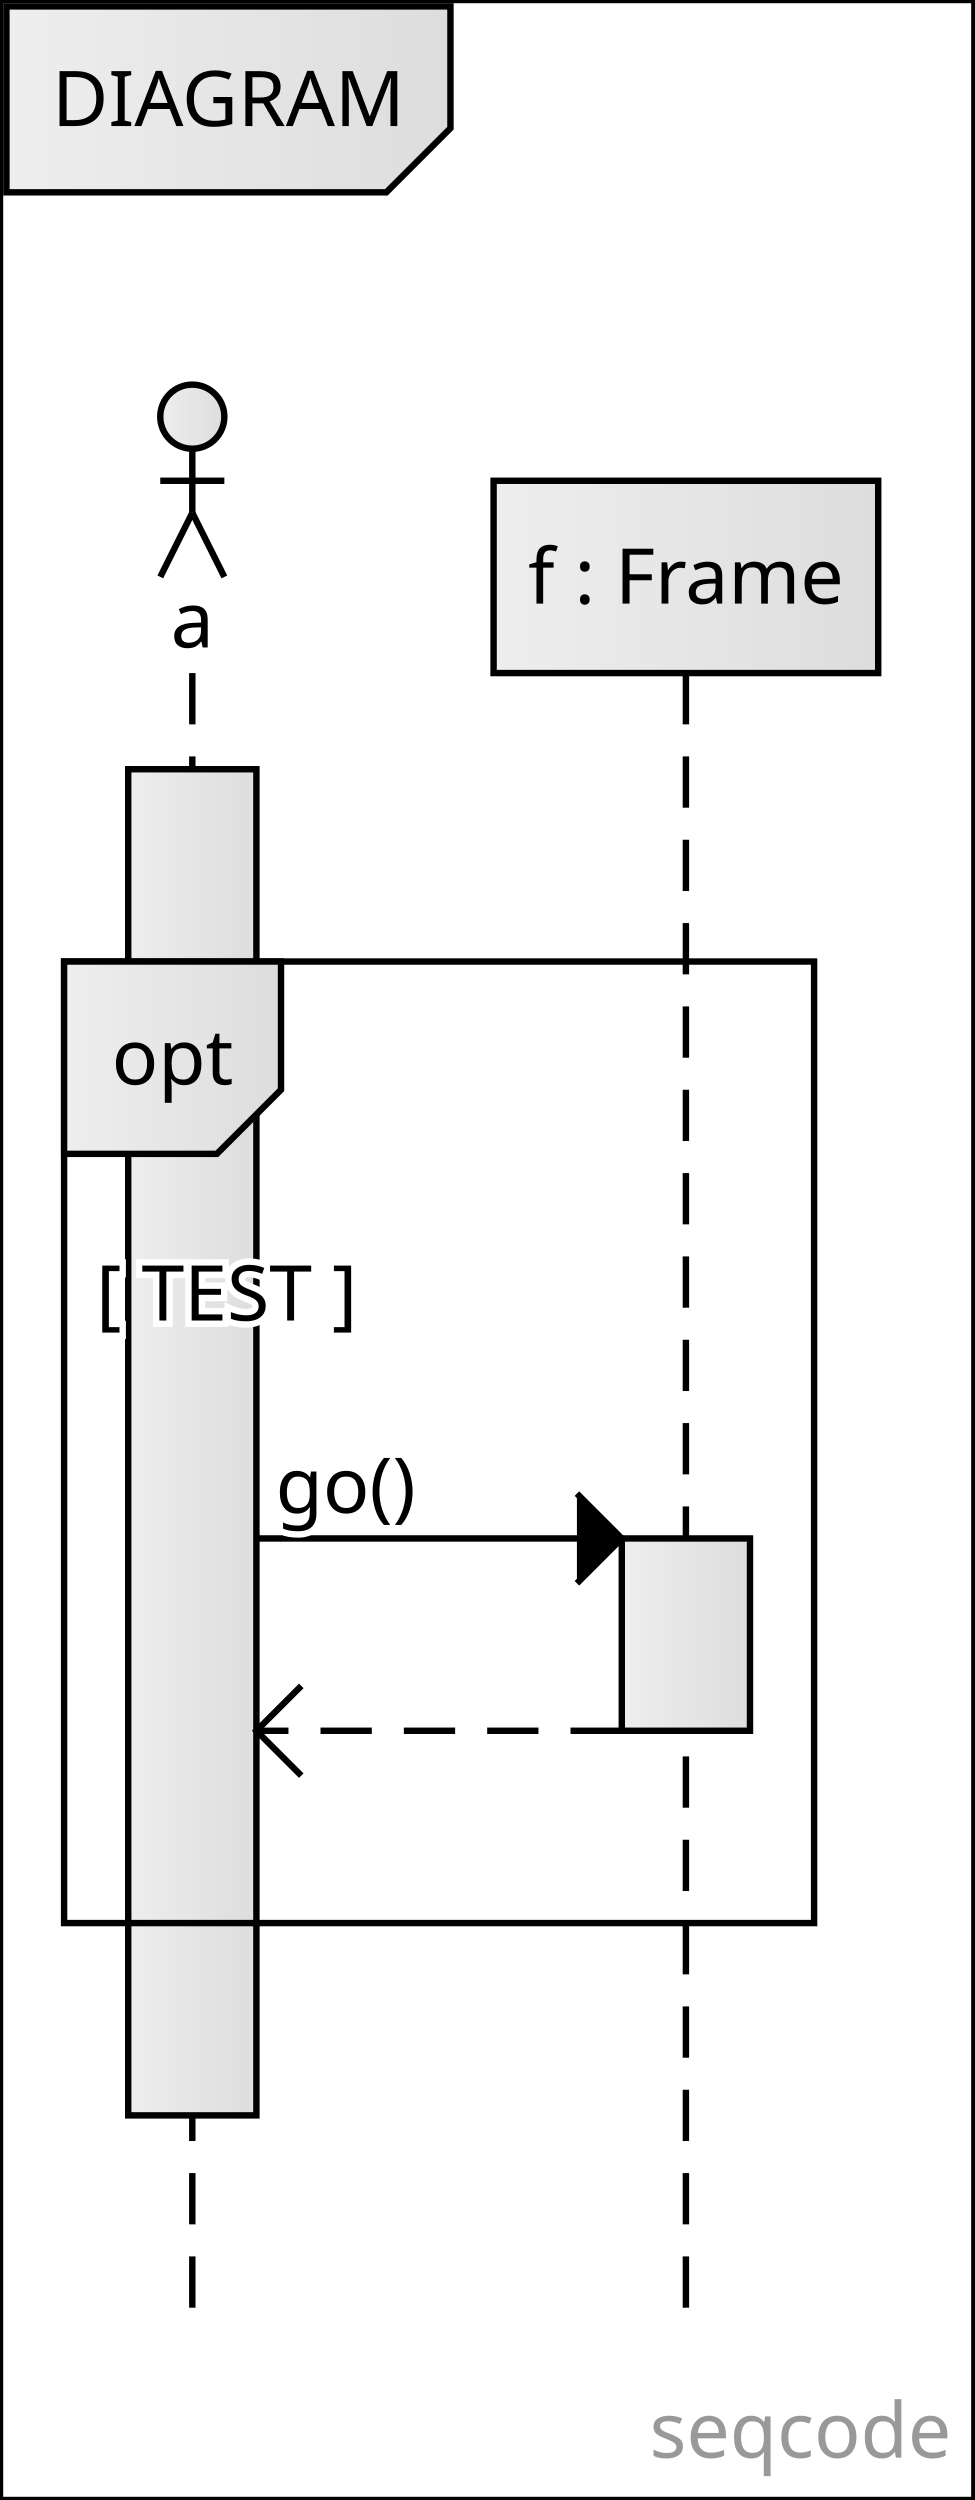
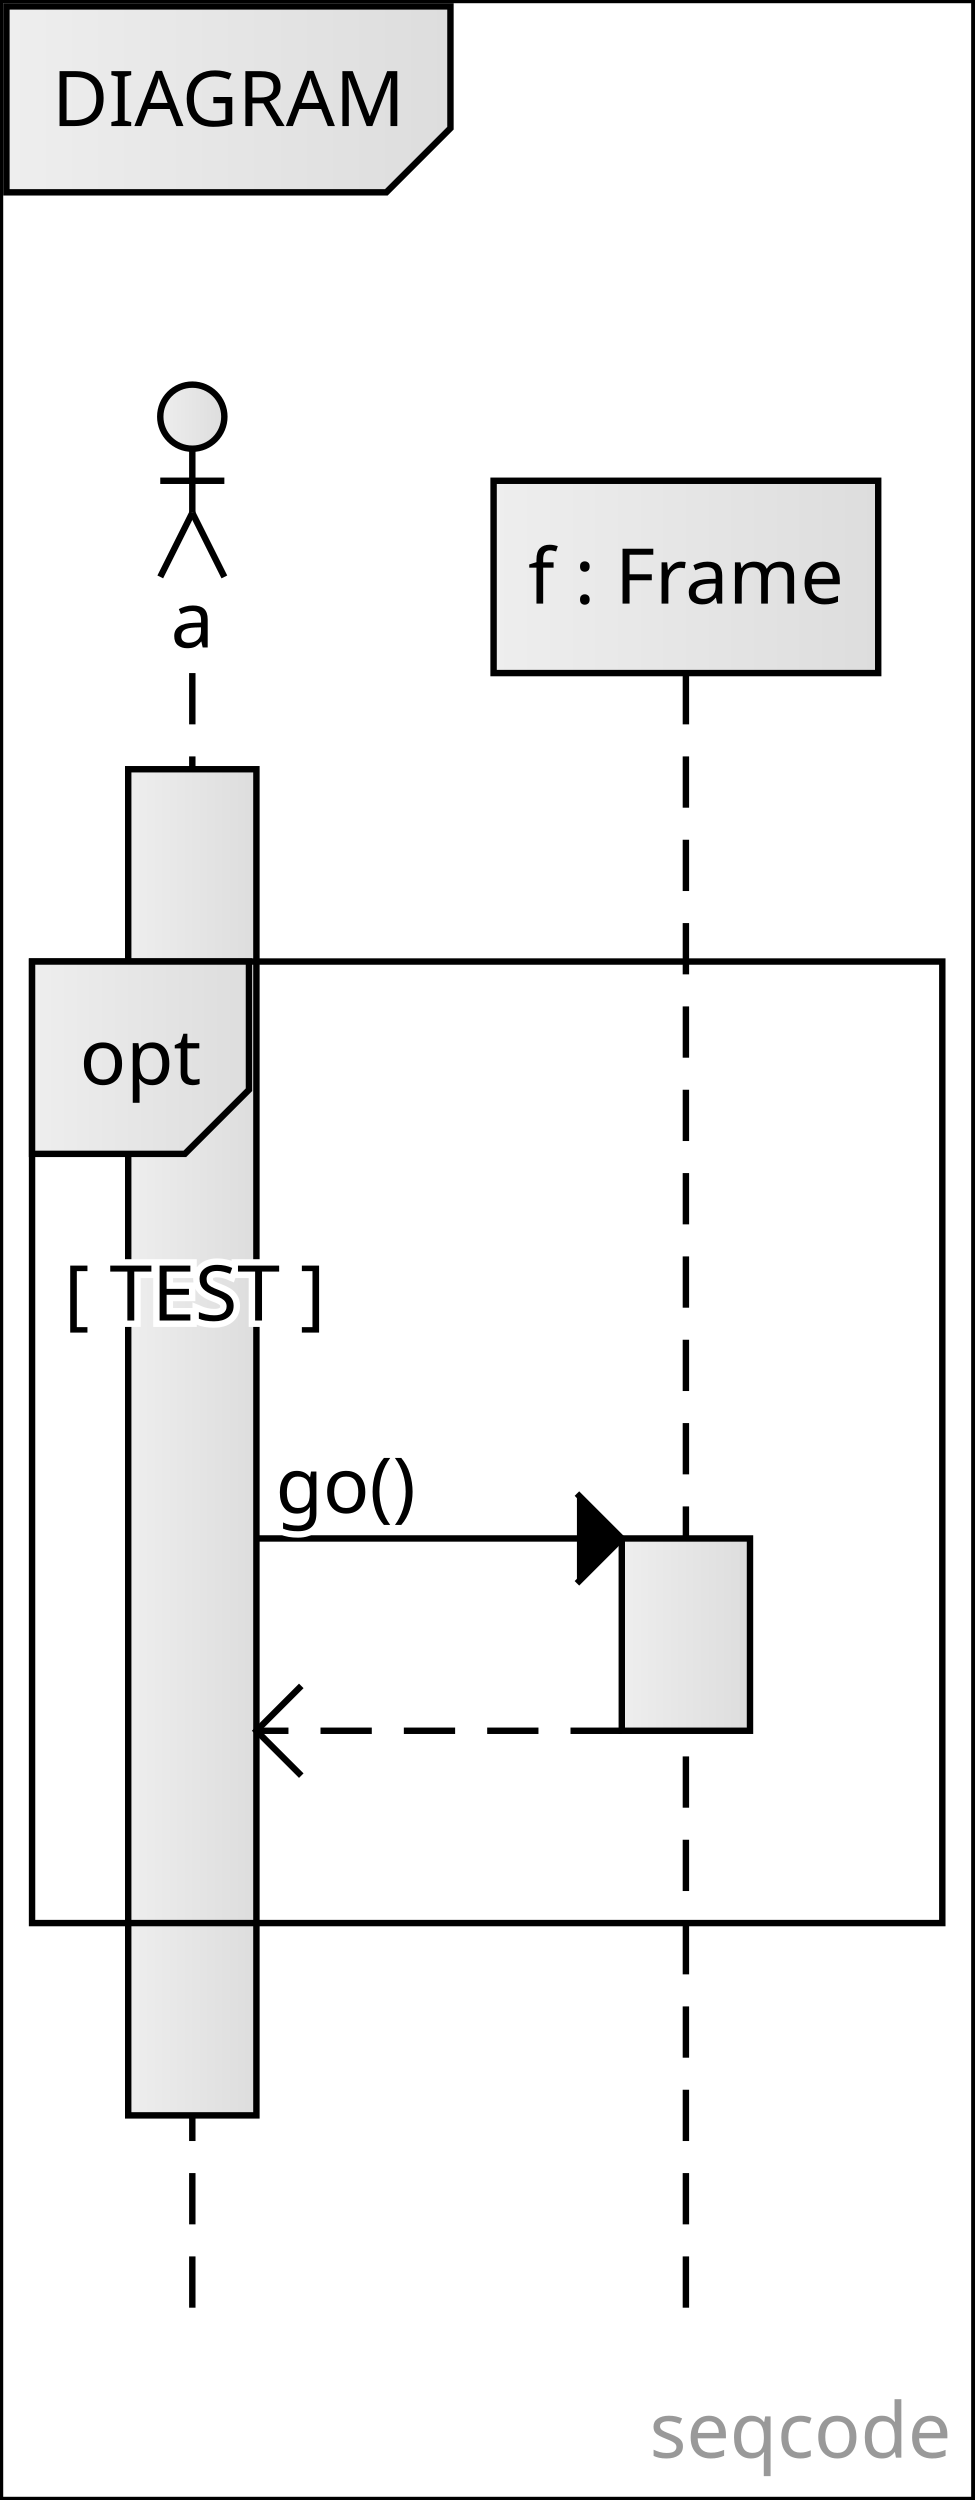
<svg xmlns="http://www.w3.org/2000/svg" version="1.1" width="152" height="390" viewBox="0 0 152 390">
  <rect width="150" height="388" x="1" y="1" fill="transparent" stroke-width="1" stroke="black" />
  <defs>
    <linearGradient id="SvgjsLinearGradient1002">
      <stop stop-color="#eeeeee" offset="0" />
      <stop stop-color="#dddddd" offset="1" />
    </linearGradient>
    <linearGradient x1="0" y1="0" x2="1" y2="1">
      <stop stop-color="#fffda1" offset="0" />
      <stop stop-color="#ffeb5b" offset="1" />
    </linearGradient>
    <text id="seqcode">frame(DIAGRAM) {
  a: actor
  f: Frame

  opt(TEST) {
    f.go()
  }
}</text>
  </defs>
  <rect width="152" height="390" fill="white" stroke-width="1" stroke="black" />
  <a href="https://seqcode.app" target="_blank">
    <text text-anchor="end" font-size="12" font-weight="100" font-family="sans-serif" fill="#999999" x="148.4" y="383.4">seqcode </text>
  </a>
  <line x1="30" y1="105" x2="30" y2="360" stroke-dasharray="8 5" stroke-width="1" stroke="black" />
  <line x1="107" y1="105" x2="107" y2="360" stroke-dasharray="8 5" stroke-width="1" stroke="black" />
  <g transform="matrix(1,0,0,1,0,0)">
    <rect width="20" height="210" x="20" y="120" fill="url(#SvgjsLinearGradient1002)" stroke-width="1" stroke="black" />
  </g>
  <g transform="matrix(1,0,0,1,0,0)">
    <rect width="20" height="30" x="97" y="240" fill="url(#SvgjsLinearGradient1002)" stroke-width="1" stroke="black" />
  </g>
  <line x1="40" y1="240" x2="97" y2="240" stroke-width="1" stroke="black" />
  <g>
    <text text-anchor="start" font-size="12" font-weight="100" font-family="sans-serif" stroke-width="2" stroke="white" x="43" y="236">go()</text>
    <text text-anchor="start" font-size="12" font-weight="100" font-family="sans-serif" fill="black" x="43" y="236">go()</text>
  </g>
  <polyline points="90,233 97,240 90,247" fill="black" stroke-width="1" stroke="black" />
  <line x1="97" y1="270" x2="40" y2="270" stroke-dasharray="8 5" stroke-width="1" stroke="black" />
  <g>
    <text text-anchor="end" font-size="12" font-weight="100" font-family="sans-serif" stroke-width="2" stroke="white" x="94" y="266" />
    <text text-anchor="end" font-size="12" font-weight="100" font-family="sans-serif" fill="black" x="94" y="266" />
  </g>
  <polyline points="47,263 40,270 47,277" fill="transparent" stroke-width="1" stroke="black" />
  <g transform="matrix(1,0,0,1,30,75)">
    <circle r="5" cx="0" cy="-10" fill="url(#SvgjsLinearGradient1002)" stroke-width="1" stroke="black" />
    <line x1="-5" y1="0" x2="5" y2="0" stroke-width="1" stroke="black" />
    <line x1="0" y1="-5" x2="0" y2="5" stroke-width="1" stroke="black" />
    <line x1="-5" y1="15" x2="0" y2="5" stroke-width="1" stroke="black" />
    <line x1="0" y1="5" x2="5" y2="15" stroke-width="1" stroke="black" />
  </g>
  <g>
    <text text-anchor="middle" font-size="12" font-weight="100" font-family="sans-serif" stroke-width="2" stroke="white" x="30" y="101">a</text>
    <text text-anchor="middle" font-size="12" font-weight="100" font-family="sans-serif" fill="black" x="30" y="101">a</text>
  </g>
  <g transform="matrix(1,0,0,1,0,0)">
    <rect width="60" height="30" x="77" y="75" fill="url(#SvgjsLinearGradient1002)" stroke-width="1" stroke="black" />
    <text x="107" y="90" dominant-baseline="middle" text-anchor="middle" font-size="12" font-weight="100" font-family="sans-serif" fill="black">f : Frame</text>
  </g>
-   <rect width="117" height="150" x="10" y="150" fill="transparent" stroke-width="1" stroke="black" />
+   <rect width="142" height="150" x="5" y="150" fill="transparent" stroke-width="1" stroke="black" />
  <g transform="matrix(1,0,0,1,0,0)">
-     <polygon points="10,150 10,180 33.838,180 43.838,170 43.838,150" fill="url(#SvgjsLinearGradient1002)" stroke-width="1" stroke="black" />
-     <text x="26.919" y="165" dominant-baseline="middle" text-anchor="middle" font-size="12" font-weight="100" font-family="sans-serif" fill="black">opt</text>
+     <polygon points="5,150 5,180 28.838,180 38.838,170 38.838,150" fill="url(#SvgjsLinearGradient1002)" stroke-width="1" stroke="black" />
+     <text x="21.919" y="165" dominant-baseline="middle" text-anchor="middle" font-size="12" font-weight="100" font-family="sans-serif" fill="black">opt</text>
  </g>
  <g>
-     <text text-anchor="start" font-size="12" font-weight="100" font-family="sans-serif" stroke-width="2" stroke="white" x="15" y="206">[ TEST ]</text>
-     <text text-anchor="start" font-size="12" font-weight="100" font-family="sans-serif" fill="black" x="15" y="206">[ TEST ]</text>
+     <text text-anchor="start" font-size="12" font-weight="100" font-family="sans-serif" stroke-width="2" stroke="white" x="10" y="206">[ TEST ]</text>
+     <text text-anchor="start" font-size="12" font-weight="100" font-family="sans-serif" fill="black" x="10" y="206">[ TEST ]</text>
  </g>
  <g transform="matrix(1,0,0,1,0,0)">
    <polygon points="1,1 1,30 60.27,30 70.27,20 70.27,1" fill="url(#SvgjsLinearGradient1002)" stroke-width="1" stroke="black" />
    <text x="35.635" y="15.5" dominant-baseline="middle" text-anchor="middle" font-size="12" font-weight="100" font-family="sans-serif" fill="black">DIAGRAM</text>
  </g>
</svg>
